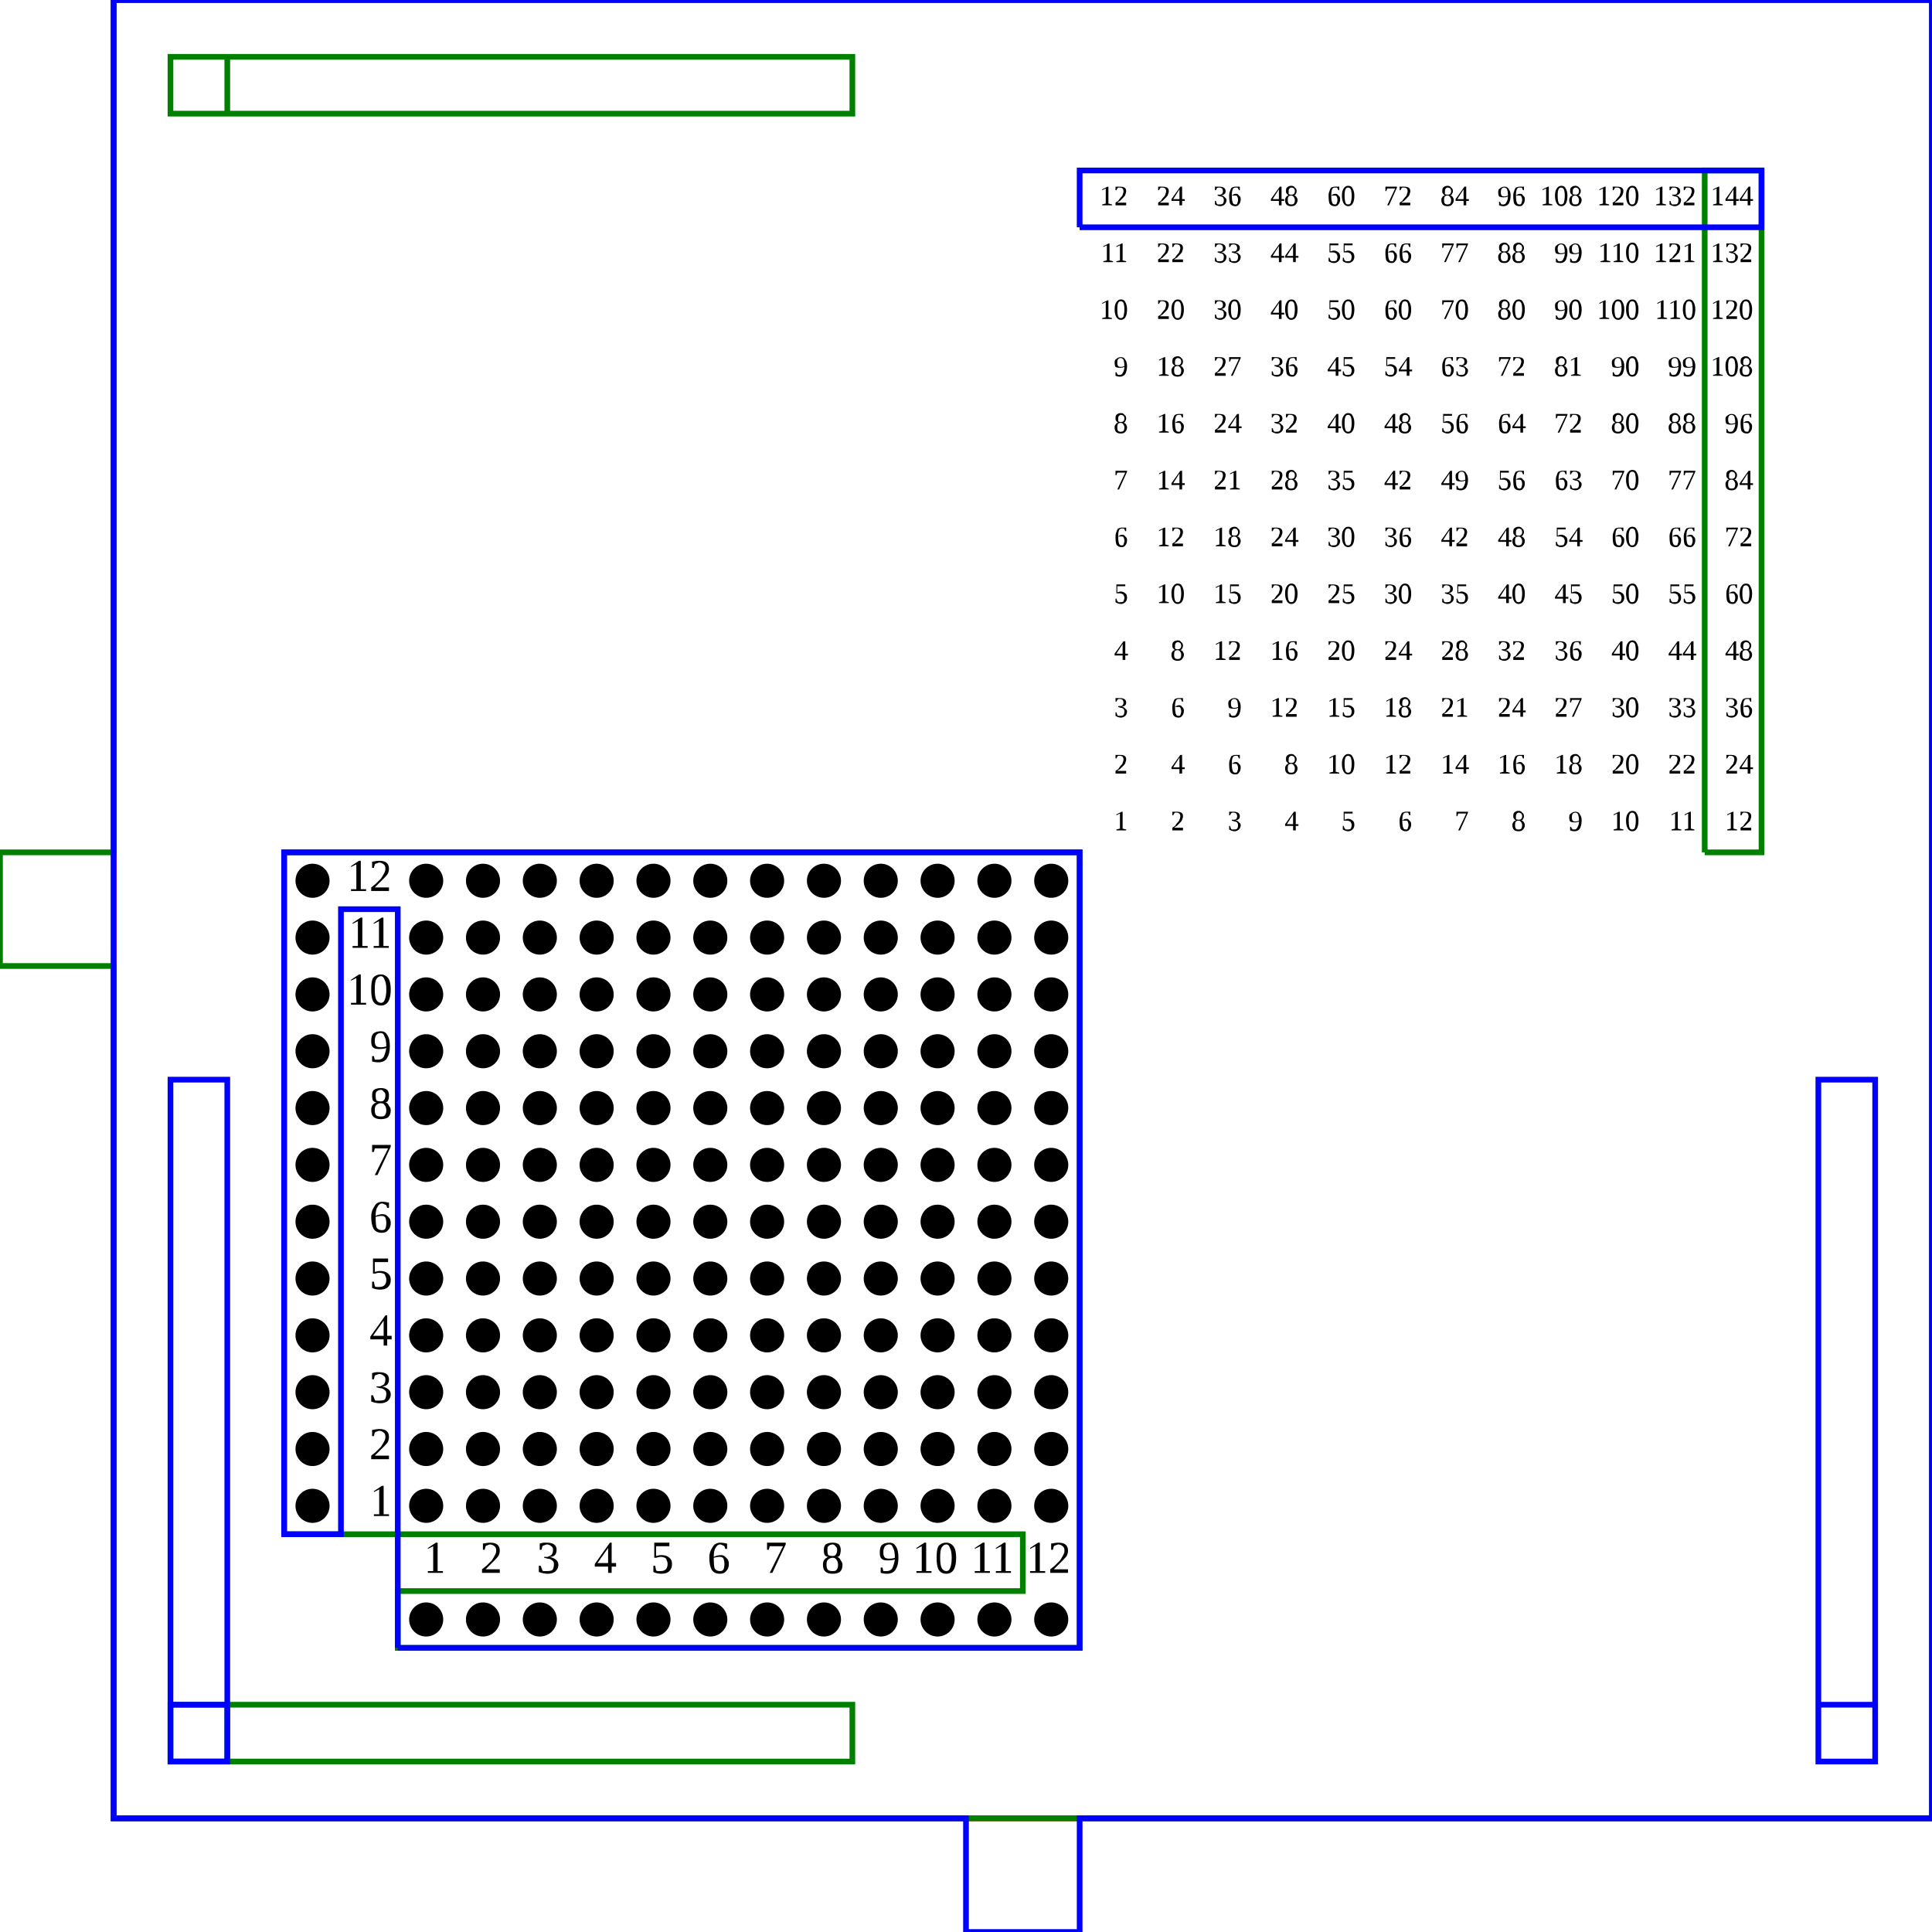
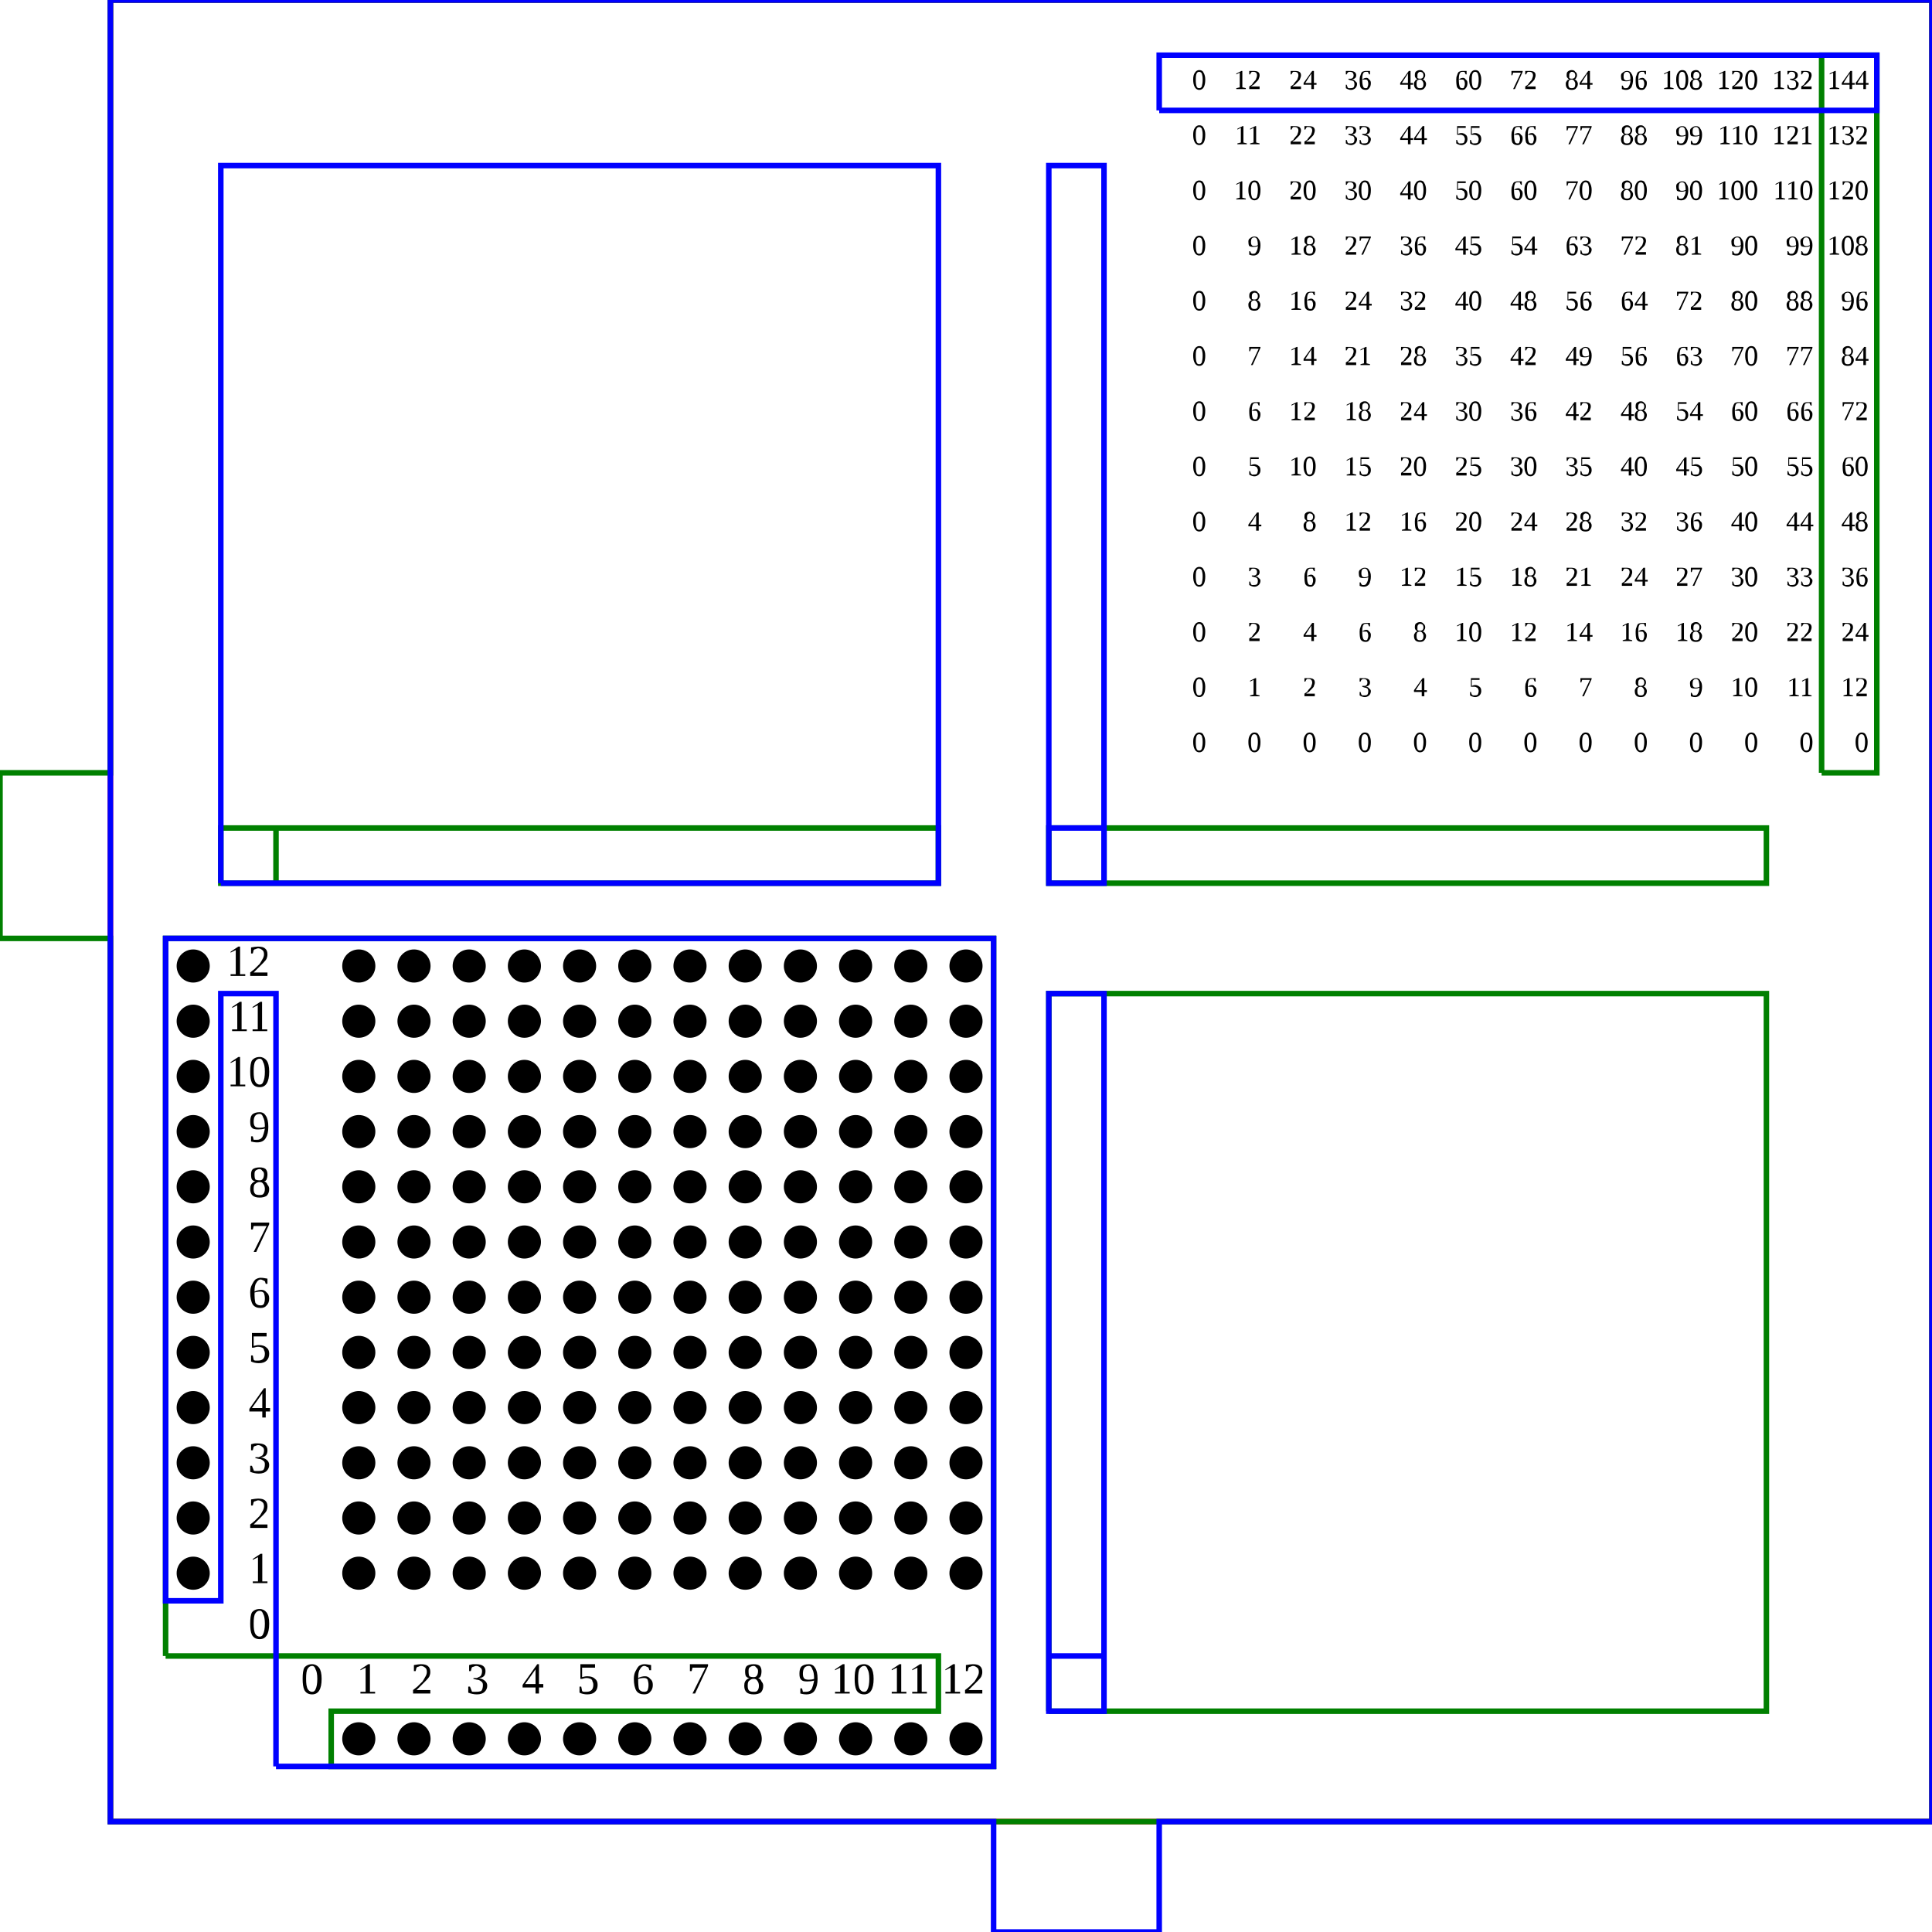
- <svg xmlns="http://www.w3.org/2000/svg" width="500" height="500" viewBox="-5.5 -3.5 34 34">
+ <svg xmlns="http://www.w3.org/2000/svg" width="500" height="500" viewBox="-3.5 -6.5 35 35">
  <g dominant-baseline="middle" font-size="0.8px" text-anchor="end" transform="translate(0.5,0)">
    <g transform="translate(-1,-0.5)" fill="none" stroke-width="0.1">
-       <path d="m0,24 v-12 h14 v14 h-12 v-1 h11 v-1 h-13 m25,-12 v-12 h1 v12 h-1" stroke="green" />
-       <path d="m2,26 h12 v-14 h-14 v12 h1 v-11 h1 v13 M14,1 h12 v-1 h-12 v1" stroke="blue" />
-       <path d="m-3,-3 h32 v32 h-32 v-32" stroke="red" />
-       <path d="M-3,-3 h32 v32 h-32 v-15 h-2 v-2 h2 v-15" stroke="green" />
-       <path d="M-3,-3 h32 v32 h-15 v2 h-2 v-2 h-15 v-32" stroke="blue" />
-       <path d="M-1,-2 v1 h-1 v-1 h12 v1 h-11" stroke="green" />
-       <path d="M-1,27 v1 h-1 v-1 h12 v1 h-11" stroke="green" />
-       <path d="M-2,27 h1 v1 h-1 v-12 h1 v11" stroke="blue" />
-       <path d="M27,27 h1 v1 h-1 v-12 h1 v11" stroke="blue" />
+       <path d="m0,24 v-13 h15 v15 h-12 v-1 h11 v-1 h-14 m30,-16 v-13 h1 v13 h-1" stroke="green" />
+       <path d="m2,26 h13 v-15 h-15 v12 h1 v-11 h1 v14 M18,-4 h13 v-1 h-13 v1" stroke="blue" />
+       <path d="M17,9 v1 h-1 v-1 h13 v1 h-12" stroke="green" />
+       <path d="M2,9 v1 h-1 v-1 h13 v1 h-12" stroke="green" />
+       <path d="M1,10 v-13 h13 v13 h-13" stroke="blue" />
+       <path d="M16,25 v-13 h13 v13 h-13" stroke="green" />
+       <path d="M16,24 h1 v1 h-1 v-13 h1 v12" stroke="blue" />
+       <path d="M16,9 h1 v1 h-1 v-13 h1 v12" stroke="blue" />
+       <path d="m-1,-6 h33 v33 h-33 v-33" stroke="red" />
+       <path d="M-1,-6 h33 v33 h-33 v-16 h-2 v-3 h2 v-14" stroke="green" />
+       <path d="M-1,-6 h33 v33 h-14 v2 h-3 v-2 h-16 v-33" stroke="blue" />
    </g>
-     <g transform="translate(0.9,12)">
+     <g transform="translate(0.9,11)">
      <text y="0">12</text>
      <text y="1">11</text>
      <text y="2">10</text>
      <text y="3">9</text>
      <text y="4">8</text>
      <text y="5">7</text>
      <text y="6">6</text>
      <text y="7">5</text>
      <text y="8">4</text>
      <text y="9">3</text>
      <text y="10">2</text>
      <text y="11">1</text>
+       <text y="12">0</text>
    </g>
-     <g transform="translate(1.85,24)">
+     <g transform="translate(2.85,24)">
+       <text x="-1">0</text>
      <text x="0">1</text>
      <text x="1">2</text>
      <text x="2">3</text>
      <text x="3">4</text>
      <text x="4">5</text>
      <text x="5">6</text>
      <text x="6">7</text>
      <text x="7">8</text>
      <text x="8">9</text>
      <text x="9">10</text>
      <text x="10">11</text>
      <text x="11">12</text>
    </g>
-     <g font-size="0.5" transform="translate(0.1,0)">
-       <g transform="translate(13.75,11)">
+     <g font-size="0.5" transform="translate(2.1,-2)">
+       <g transform="translate(16.75,9)">
+         <text x="-1">0</text>
+         <text x="0">0</text>
+         <text x="1">0</text>
+         <text x="2">0</text>
+         <text x="3">0</text>
+         <text x="4">0</text>
+         <text x="5">0</text>
+         <text x="6">0</text>
+         <text x="7">0</text>
+         <text x="8">0</text>
+         <text x="9">0</text>
+         <text x="10">0</text>
+         <text x="11">0</text>
+       </g>
+       <g transform="translate(16.75,8)">
+         <text x="-1">0</text>
        <text x="0">1</text>
        <text x="1">2</text>
        <text x="2">3</text>
        <text x="3">4</text>
        <text x="4">5</text>
        <text x="5">6</text>
        <text x="6">7</text>
        <text x="7">8</text>
        <text x="8">9</text>
        <text x="9">10</text>
        <text x="10">11</text>
        <text x="11">12</text>
      </g>
-       <g transform="translate(13.75,10)">
+       <g transform="translate(16.75,7)">
+         <text x="-1">0</text>
        <text x="0">2</text>
        <text x="1">4</text>
        <text x="2">6</text>
        <text x="3">8</text>
        <text x="4">10</text>
        <text x="5">12</text>
        <text x="6">14</text>
        <text x="7">16</text>
        <text x="8">18</text>
        <text x="9">20</text>
        <text x="10">22</text>
        <text x="11">24</text>
      </g>
-       <g transform="translate(13.75,9)">
+       <g transform="translate(16.75,6)">
+         <text x="-1">0</text>
        <text x="0">3</text>
        <text x="1">6</text>
        <text x="2">9</text>
        <text x="3">12</text>
        <text x="4">15</text>
        <text x="5">18</text>
        <text x="6">21</text>
        <text x="7">24</text>
        <text x="8">27</text>
        <text x="9">30</text>
        <text x="10">33</text>
        <text x="11">36</text>
      </g>
-       <g transform="translate(13.75,8)">
+       <g transform="translate(16.75,5)">
+         <text x="-1">0</text>
        <text x="0">4</text>
        <text x="1">8</text>
        <text x="2">12</text>
        <text x="3">16</text>
        <text x="4">20</text>
        <text x="5">24</text>
        <text x="6">28</text>
        <text x="7">32</text>
        <text x="8">36</text>
        <text x="9">40</text>
        <text x="10">44</text>
        <text x="11">48</text>
      </g>
-       <g transform="translate(13.75,7)">
+       <g transform="translate(16.75,4)">
+         <text x="-1">0</text>
        <text x="0">5</text>
        <text x="1">10</text>
        <text x="2">15</text>
        <text x="3">20</text>
        <text x="4">25</text>
        <text x="5">30</text>
        <text x="6">35</text>
        <text x="7">40</text>
        <text x="8">45</text>
        <text x="9">50</text>
        <text x="10">55</text>
        <text x="11">60</text>
      </g>
-       <g transform="translate(13.75,6)">
+       <g transform="translate(16.75,3)">
+         <text x="-1">0</text>
        <text x="0">6</text>
        <text x="1">12</text>
        <text x="2">18</text>
        <text x="3">24</text>
        <text x="4">30</text>
        <text x="5">36</text>
        <text x="6">42</text>
        <text x="7">48</text>
        <text x="8">54</text>
        <text x="9">60</text>
        <text x="10">66</text>
        <text x="11">72</text>
      </g>
-       <g transform="translate(13.75,5)">
+       <g transform="translate(16.75,2)">
+         <text x="-1">0</text>
        <text x="0">7</text>
        <text x="1">14</text>
        <text x="2">21</text>
        <text x="3">28</text>
        <text x="4">35</text>
        <text x="5">42</text>
        <text x="6">49</text>
        <text x="7">56</text>
        <text x="8">63</text>
        <text x="9">70</text>
        <text x="10">77</text>
        <text x="11">84</text>
      </g>
-       <g transform="translate(13.75,4)">
+       <g transform="translate(16.75,1)">
+         <text x="-1">0</text>
        <text x="0">8</text>
        <text x="1">16</text>
        <text x="2">24</text>
        <text x="3">32</text>
        <text x="4">40</text>
        <text x="5">48</text>
        <text x="6">56</text>
        <text x="7">64</text>
        <text x="8">72</text>
        <text x="9">80</text>
        <text x="10">88</text>
        <text x="11">96</text>
      </g>
-       <g transform="translate(13.75,3)">
+       <g transform="translate(16.75,0)">
+         <text x="-1">0</text>
        <text x="0">9</text>
        <text x="1">18</text>
        <text x="2">27</text>
        <text x="3">36</text>
        <text x="4">45</text>
        <text x="5">54</text>
        <text x="6">63</text>
        <text x="7">72</text>
        <text x="8">81</text>
        <text x="9">90</text>
        <text x="10">99</text>
        <text x="11">108</text>
      </g>
-       <g transform="translate(13.75,2)">
+       <g transform="translate(16.75,-1)">
+         <text x="-1">0</text>
        <text x="0">10</text>
        <text x="1">20</text>
        <text x="2">30</text>
        <text x="3">40</text>
        <text x="4">50</text>
        <text x="5">60</text>
        <text x="6">70</text>
        <text x="7">80</text>
        <text x="8">90</text>
        <text x="9">100</text>
        <text x="10">110</text>
        <text x="11">120</text>
      </g>
-       <g transform="translate(13.75,1)">
+       <g transform="translate(16.75,-2)">
+         <text x="-1">0</text>
        <text x="0">11</text>
        <text x="1">22</text>
        <text x="2">33</text>
        <text x="3">44</text>
        <text x="4">55</text>
        <text x="5">66</text>
        <text x="6">77</text>
        <text x="7">88</text>
        <text x="8">99</text>
        <text x="9">110</text>
        <text x="10">121</text>
        <text x="11">132</text>
      </g>
-       <g transform="translate(13.75,0)">
+       <g transform="translate(16.75,-3)">
+         <text x="-1">0</text>
        <text x="0">12</text>
        <text x="1">24</text>
        <text x="2">36</text>
        <text x="3">48</text>
        <text x="4">60</text>
        <text x="5">72</text>
        <text x="6">84</text>
        <text x="7">96</text>
        <text x="8">108</text>
        <text x="9">120</text>
        <text x="10">132</text>
        <text x="11">144</text>
      </g>
    </g>
  </g>
-   <g transform="translate(0,12)">
-     <circle cy="0" r=".3" />
-     <circle cy="1" r=".3" />
-     <circle cy="2" r=".3" />
-     <circle cy="3" r=".3" />
-     <circle cy="4" r=".3" />
-     <circle cy="5" r=".3" />
-     <circle cy="6" r=".3" />
-     <circle cy="7" r=".3" />
-     <circle cy="8" r=".3" />
-     <circle cy="9" r=".3" />
-     <circle cy="10" r=".3" />
-     <circle cy="11" r=".3" />
-   </g>
-   <g transform="translate(2,12)">
-     <circle cy="0" r=".3" />
-     <circle cy="1" r=".3" />
-     <circle cy="2" r=".3" />
-     <circle cy="3" r=".3" />
-     <circle cy="4" r=".3" />
-     <circle cy="5" r=".3" />
-     <circle cy="6" r=".3" />
-     <circle cy="7" r=".3" />
-     <circle cy="8" r=".3" />
-     <circle cy="9" r=".3" />
-     <circle cy="10" r=".3" />
-     <circle cy="11" r=".3" />
-   </g>
-   <g transform="translate(3,12)">
-     <circle cy="0" r=".3" />
-     <circle cy="1" r=".3" />
-     <circle cy="2" r=".3" />
-     <circle cy="3" r=".3" />
-     <circle cy="4" r=".3" />
-     <circle cy="5" r=".3" />
-     <circle cy="6" r=".3" />
-     <circle cy="7" r=".3" />
-     <circle cy="8" r=".3" />
-     <circle cy="9" r=".3" />
-     <circle cy="10" r=".3" />
-     <circle cy="11" r=".3" />
-   </g>
-   <g transform="translate(4,12)">
-     <circle cy="0" r=".3" />
-     <circle cy="1" r=".3" />
-     <circle cy="2" r=".3" />
-     <circle cy="3" r=".3" />
-     <circle cy="4" r=".3" />
-     <circle cy="5" r=".3" />
-     <circle cy="6" r=".3" />
-     <circle cy="7" r=".3" />
-     <circle cy="8" r=".3" />
-     <circle cy="9" r=".3" />
-     <circle cy="10" r=".3" />
-     <circle cy="11" r=".3" />
-   </g>
-   <g transform="translate(5,12)">
-     <circle cy="0" r=".3" />
-     <circle cy="1" r=".3" />
-     <circle cy="2" r=".3" />
-     <circle cy="3" r=".3" />
-     <circle cy="4" r=".3" />
-     <circle cy="5" r=".3" />
-     <circle cy="6" r=".3" />
-     <circle cy="7" r=".3" />
-     <circle cy="8" r=".3" />
-     <circle cy="9" r=".3" />
-     <circle cy="10" r=".3" />
-     <circle cy="11" r=".3" />
-   </g>
-   <g transform="translate(6,12)">
-     <circle cy="0" r=".3" />
-     <circle cy="1" r=".3" />
-     <circle cy="2" r=".3" />
-     <circle cy="3" r=".3" />
-     <circle cy="4" r=".3" />
-     <circle cy="5" r=".3" />
-     <circle cy="6" r=".3" />
-     <circle cy="7" r=".3" />
-     <circle cy="8" r=".3" />
-     <circle cy="9" r=".3" />
-     <circle cy="10" r=".3" />
-     <circle cy="11" r=".3" />
-   </g>
-   <g transform="translate(7,12)">
-     <circle cy="0" r=".3" />
-     <circle cy="1" r=".3" />
-     <circle cy="2" r=".3" />
-     <circle cy="3" r=".3" />
-     <circle cy="4" r=".3" />
-     <circle cy="5" r=".3" />
-     <circle cy="6" r=".3" />
-     <circle cy="7" r=".3" />
-     <circle cy="8" r=".3" />
-     <circle cy="9" r=".3" />
-     <circle cy="10" r=".3" />
-     <circle cy="11" r=".3" />
-   </g>
-   <g transform="translate(8,12)">
-     <circle cy="0" r=".3" />
-     <circle cy="1" r=".3" />
-     <circle cy="2" r=".3" />
-     <circle cy="3" r=".3" />
-     <circle cy="4" r=".3" />
-     <circle cy="5" r=".3" />
-     <circle cy="6" r=".3" />
-     <circle cy="7" r=".3" />
-     <circle cy="8" r=".3" />
-     <circle cy="9" r=".3" />
-     <circle cy="10" r=".3" />
-     <circle cy="11" r=".3" />
-   </g>
-   <g transform="translate(9,12)">
-     <circle cy="0" r=".3" />
-     <circle cy="1" r=".3" />
-     <circle cy="2" r=".3" />
-     <circle cy="3" r=".3" />
-     <circle cy="4" r=".3" />
-     <circle cy="5" r=".3" />
-     <circle cy="6" r=".3" />
-     <circle cy="7" r=".3" />
-     <circle cy="8" r=".3" />
-     <circle cy="9" r=".3" />
-     <circle cy="10" r=".3" />
-     <circle cy="11" r=".3" />
-   </g>
-   <g transform="translate(10,12)">
-     <circle cy="0" r=".3" />
-     <circle cy="1" r=".3" />
-     <circle cy="2" r=".3" />
-     <circle cy="3" r=".3" />
-     <circle cy="4" r=".3" />
-     <circle cy="5" r=".3" />
-     <circle cy="6" r=".3" />
-     <circle cy="7" r=".3" />
-     <circle cy="8" r=".3" />
-     <circle cy="9" r=".3" />
-     <circle cy="10" r=".3" />
-     <circle cy="11" r=".3" />
-   </g>
-   <g transform="translate(11,12)">
-     <circle cy="0" r=".3" />
-     <circle cy="1" r=".3" />
-     <circle cy="2" r=".3" />
-     <circle cy="3" r=".3" />
-     <circle cy="4" r=".3" />
-     <circle cy="5" r=".3" />
-     <circle cy="6" r=".3" />
-     <circle cy="7" r=".3" />
-     <circle cy="8" r=".3" />
-     <circle cy="9" r=".3" />
-     <circle cy="10" r=".3" />
-     <circle cy="11" r=".3" />
-   </g>
-   <g transform="translate(12,12)">
-     <circle cy="0" r=".3" />
-     <circle cy="1" r=".3" />
-     <circle cy="2" r=".3" />
-     <circle cy="3" r=".3" />
-     <circle cy="4" r=".3" />
-     <circle cy="5" r=".3" />
-     <circle cy="6" r=".3" />
-     <circle cy="7" r=".3" />
-     <circle cy="8" r=".3" />
-     <circle cy="9" r=".3" />
-     <circle cy="10" r=".3" />
-     <circle cy="11" r=".3" />
-   </g>
-   <g transform="translate(13,12)">
-     <circle cy="0" r=".3" />
-     <circle cy="1" r=".3" />
-     <circle cy="2" r=".3" />
-     <circle cy="3" r=".3" />
-     <circle cy="4" r=".3" />
-     <circle cy="5" r=".3" />
-     <circle cy="6" r=".3" />
-     <circle cy="7" r=".3" />
-     <circle cy="8" r=".3" />
-     <circle cy="9" r=".3" />
-     <circle cy="10" r=".3" />
-     <circle cy="11" r=".3" />
-   </g>
-   <g transform="translate(2,25)">
+   <g transform="translate(0,11)">
+     <circle cy="0" r=".3" />
+     <circle cy="1" r=".3" />
+     <circle cy="2" r=".3" />
+     <circle cy="3" r=".3" />
+     <circle cy="4" r=".3" />
+     <circle cy="5" r=".3" />
+     <circle cy="6" r=".3" />
+     <circle cy="7" r=".3" />
+     <circle cy="8" r=".3" />
+     <circle cy="9" r=".3" />
+     <circle cy="10" r=".3" />
+     <circle cy="11" r=".3" />
+   </g>
+   <g transform="translate(3,11)">
+     <circle cy="0" r=".3" />
+     <circle cy="1" r=".3" />
+     <circle cy="2" r=".3" />
+     <circle cy="3" r=".3" />
+     <circle cy="4" r=".3" />
+     <circle cy="5" r=".3" />
+     <circle cy="6" r=".3" />
+     <circle cy="7" r=".3" />
+     <circle cy="8" r=".3" />
+     <circle cy="9" r=".3" />
+     <circle cy="10" r=".3" />
+     <circle cy="11" r=".3" />
+   </g>
+   <g transform="translate(4,11)">
+     <circle cy="0" r=".3" />
+     <circle cy="1" r=".3" />
+     <circle cy="2" r=".3" />
+     <circle cy="3" r=".3" />
+     <circle cy="4" r=".3" />
+     <circle cy="5" r=".3" />
+     <circle cy="6" r=".3" />
+     <circle cy="7" r=".3" />
+     <circle cy="8" r=".3" />
+     <circle cy="9" r=".3" />
+     <circle cy="10" r=".3" />
+     <circle cy="11" r=".3" />
+   </g>
+   <g transform="translate(5,11)">
+     <circle cy="0" r=".3" />
+     <circle cy="1" r=".3" />
+     <circle cy="2" r=".3" />
+     <circle cy="3" r=".3" />
+     <circle cy="4" r=".3" />
+     <circle cy="5" r=".3" />
+     <circle cy="6" r=".3" />
+     <circle cy="7" r=".3" />
+     <circle cy="8" r=".3" />
+     <circle cy="9" r=".3" />
+     <circle cy="10" r=".3" />
+     <circle cy="11" r=".3" />
+   </g>
+   <g transform="translate(6,11)">
+     <circle cy="0" r=".3" />
+     <circle cy="1" r=".3" />
+     <circle cy="2" r=".3" />
+     <circle cy="3" r=".3" />
+     <circle cy="4" r=".3" />
+     <circle cy="5" r=".3" />
+     <circle cy="6" r=".3" />
+     <circle cy="7" r=".3" />
+     <circle cy="8" r=".3" />
+     <circle cy="9" r=".3" />
+     <circle cy="10" r=".3" />
+     <circle cy="11" r=".3" />
+   </g>
+   <g transform="translate(7,11)">
+     <circle cy="0" r=".3" />
+     <circle cy="1" r=".3" />
+     <circle cy="2" r=".3" />
+     <circle cy="3" r=".3" />
+     <circle cy="4" r=".3" />
+     <circle cy="5" r=".3" />
+     <circle cy="6" r=".3" />
+     <circle cy="7" r=".3" />
+     <circle cy="8" r=".3" />
+     <circle cy="9" r=".3" />
+     <circle cy="10" r=".3" />
+     <circle cy="11" r=".3" />
+   </g>
+   <g transform="translate(8,11)">
+     <circle cy="0" r=".3" />
+     <circle cy="1" r=".3" />
+     <circle cy="2" r=".3" />
+     <circle cy="3" r=".3" />
+     <circle cy="4" r=".3" />
+     <circle cy="5" r=".3" />
+     <circle cy="6" r=".3" />
+     <circle cy="7" r=".3" />
+     <circle cy="8" r=".3" />
+     <circle cy="9" r=".3" />
+     <circle cy="10" r=".3" />
+     <circle cy="11" r=".3" />
+   </g>
+   <g transform="translate(9,11)">
+     <circle cy="0" r=".3" />
+     <circle cy="1" r=".3" />
+     <circle cy="2" r=".3" />
+     <circle cy="3" r=".3" />
+     <circle cy="4" r=".3" />
+     <circle cy="5" r=".3" />
+     <circle cy="6" r=".3" />
+     <circle cy="7" r=".3" />
+     <circle cy="8" r=".3" />
+     <circle cy="9" r=".3" />
+     <circle cy="10" r=".3" />
+     <circle cy="11" r=".3" />
+   </g>
+   <g transform="translate(10,11)">
+     <circle cy="0" r=".3" />
+     <circle cy="1" r=".3" />
+     <circle cy="2" r=".3" />
+     <circle cy="3" r=".3" />
+     <circle cy="4" r=".3" />
+     <circle cy="5" r=".3" />
+     <circle cy="6" r=".3" />
+     <circle cy="7" r=".3" />
+     <circle cy="8" r=".3" />
+     <circle cy="9" r=".3" />
+     <circle cy="10" r=".3" />
+     <circle cy="11" r=".3" />
+   </g>
+   <g transform="translate(11,11)">
+     <circle cy="0" r=".3" />
+     <circle cy="1" r=".3" />
+     <circle cy="2" r=".3" />
+     <circle cy="3" r=".3" />
+     <circle cy="4" r=".3" />
+     <circle cy="5" r=".3" />
+     <circle cy="6" r=".3" />
+     <circle cy="7" r=".3" />
+     <circle cy="8" r=".3" />
+     <circle cy="9" r=".3" />
+     <circle cy="10" r=".3" />
+     <circle cy="11" r=".3" />
+   </g>
+   <g transform="translate(12,11)">
+     <circle cy="0" r=".3" />
+     <circle cy="1" r=".3" />
+     <circle cy="2" r=".3" />
+     <circle cy="3" r=".3" />
+     <circle cy="4" r=".3" />
+     <circle cy="5" r=".3" />
+     <circle cy="6" r=".3" />
+     <circle cy="7" r=".3" />
+     <circle cy="8" r=".3" />
+     <circle cy="9" r=".3" />
+     <circle cy="10" r=".3" />
+     <circle cy="11" r=".3" />
+   </g>
+   <g transform="translate(13,11)">
+     <circle cy="0" r=".3" />
+     <circle cy="1" r=".3" />
+     <circle cy="2" r=".3" />
+     <circle cy="3" r=".3" />
+     <circle cy="4" r=".3" />
+     <circle cy="5" r=".3" />
+     <circle cy="6" r=".3" />
+     <circle cy="7" r=".3" />
+     <circle cy="8" r=".3" />
+     <circle cy="9" r=".3" />
+     <circle cy="10" r=".3" />
+     <circle cy="11" r=".3" />
+   </g>
+   <g transform="translate(14,11)">
+     <circle cy="0" r=".3" />
+     <circle cy="1" r=".3" />
+     <circle cy="2" r=".3" />
+     <circle cy="3" r=".3" />
+     <circle cy="4" r=".3" />
+     <circle cy="5" r=".3" />
+     <circle cy="6" r=".3" />
+     <circle cy="7" r=".3" />
+     <circle cy="8" r=".3" />
+     <circle cy="9" r=".3" />
+     <circle cy="10" r=".3" />
+     <circle cy="11" r=".3" />
+   </g>
+   <g transform="translate(3,25)">
    <circle cx="0" r=".3" />
    <circle cx="1" r=".3" />
    <circle cx="2" r=".3" />
    <circle cx="3" r=".3" />
    <circle cx="4" r=".3" />
    <circle cx="5" r=".3" />
    <circle cx="6" r=".3" />
    <circle cx="7" r=".3" />
    <circle cx="8" r=".3" />
    <circle cx="9" r=".3" />
    <circle cx="10" r=".3" />
    <circle cx="11" r=".3" />
  </g>
</svg>
